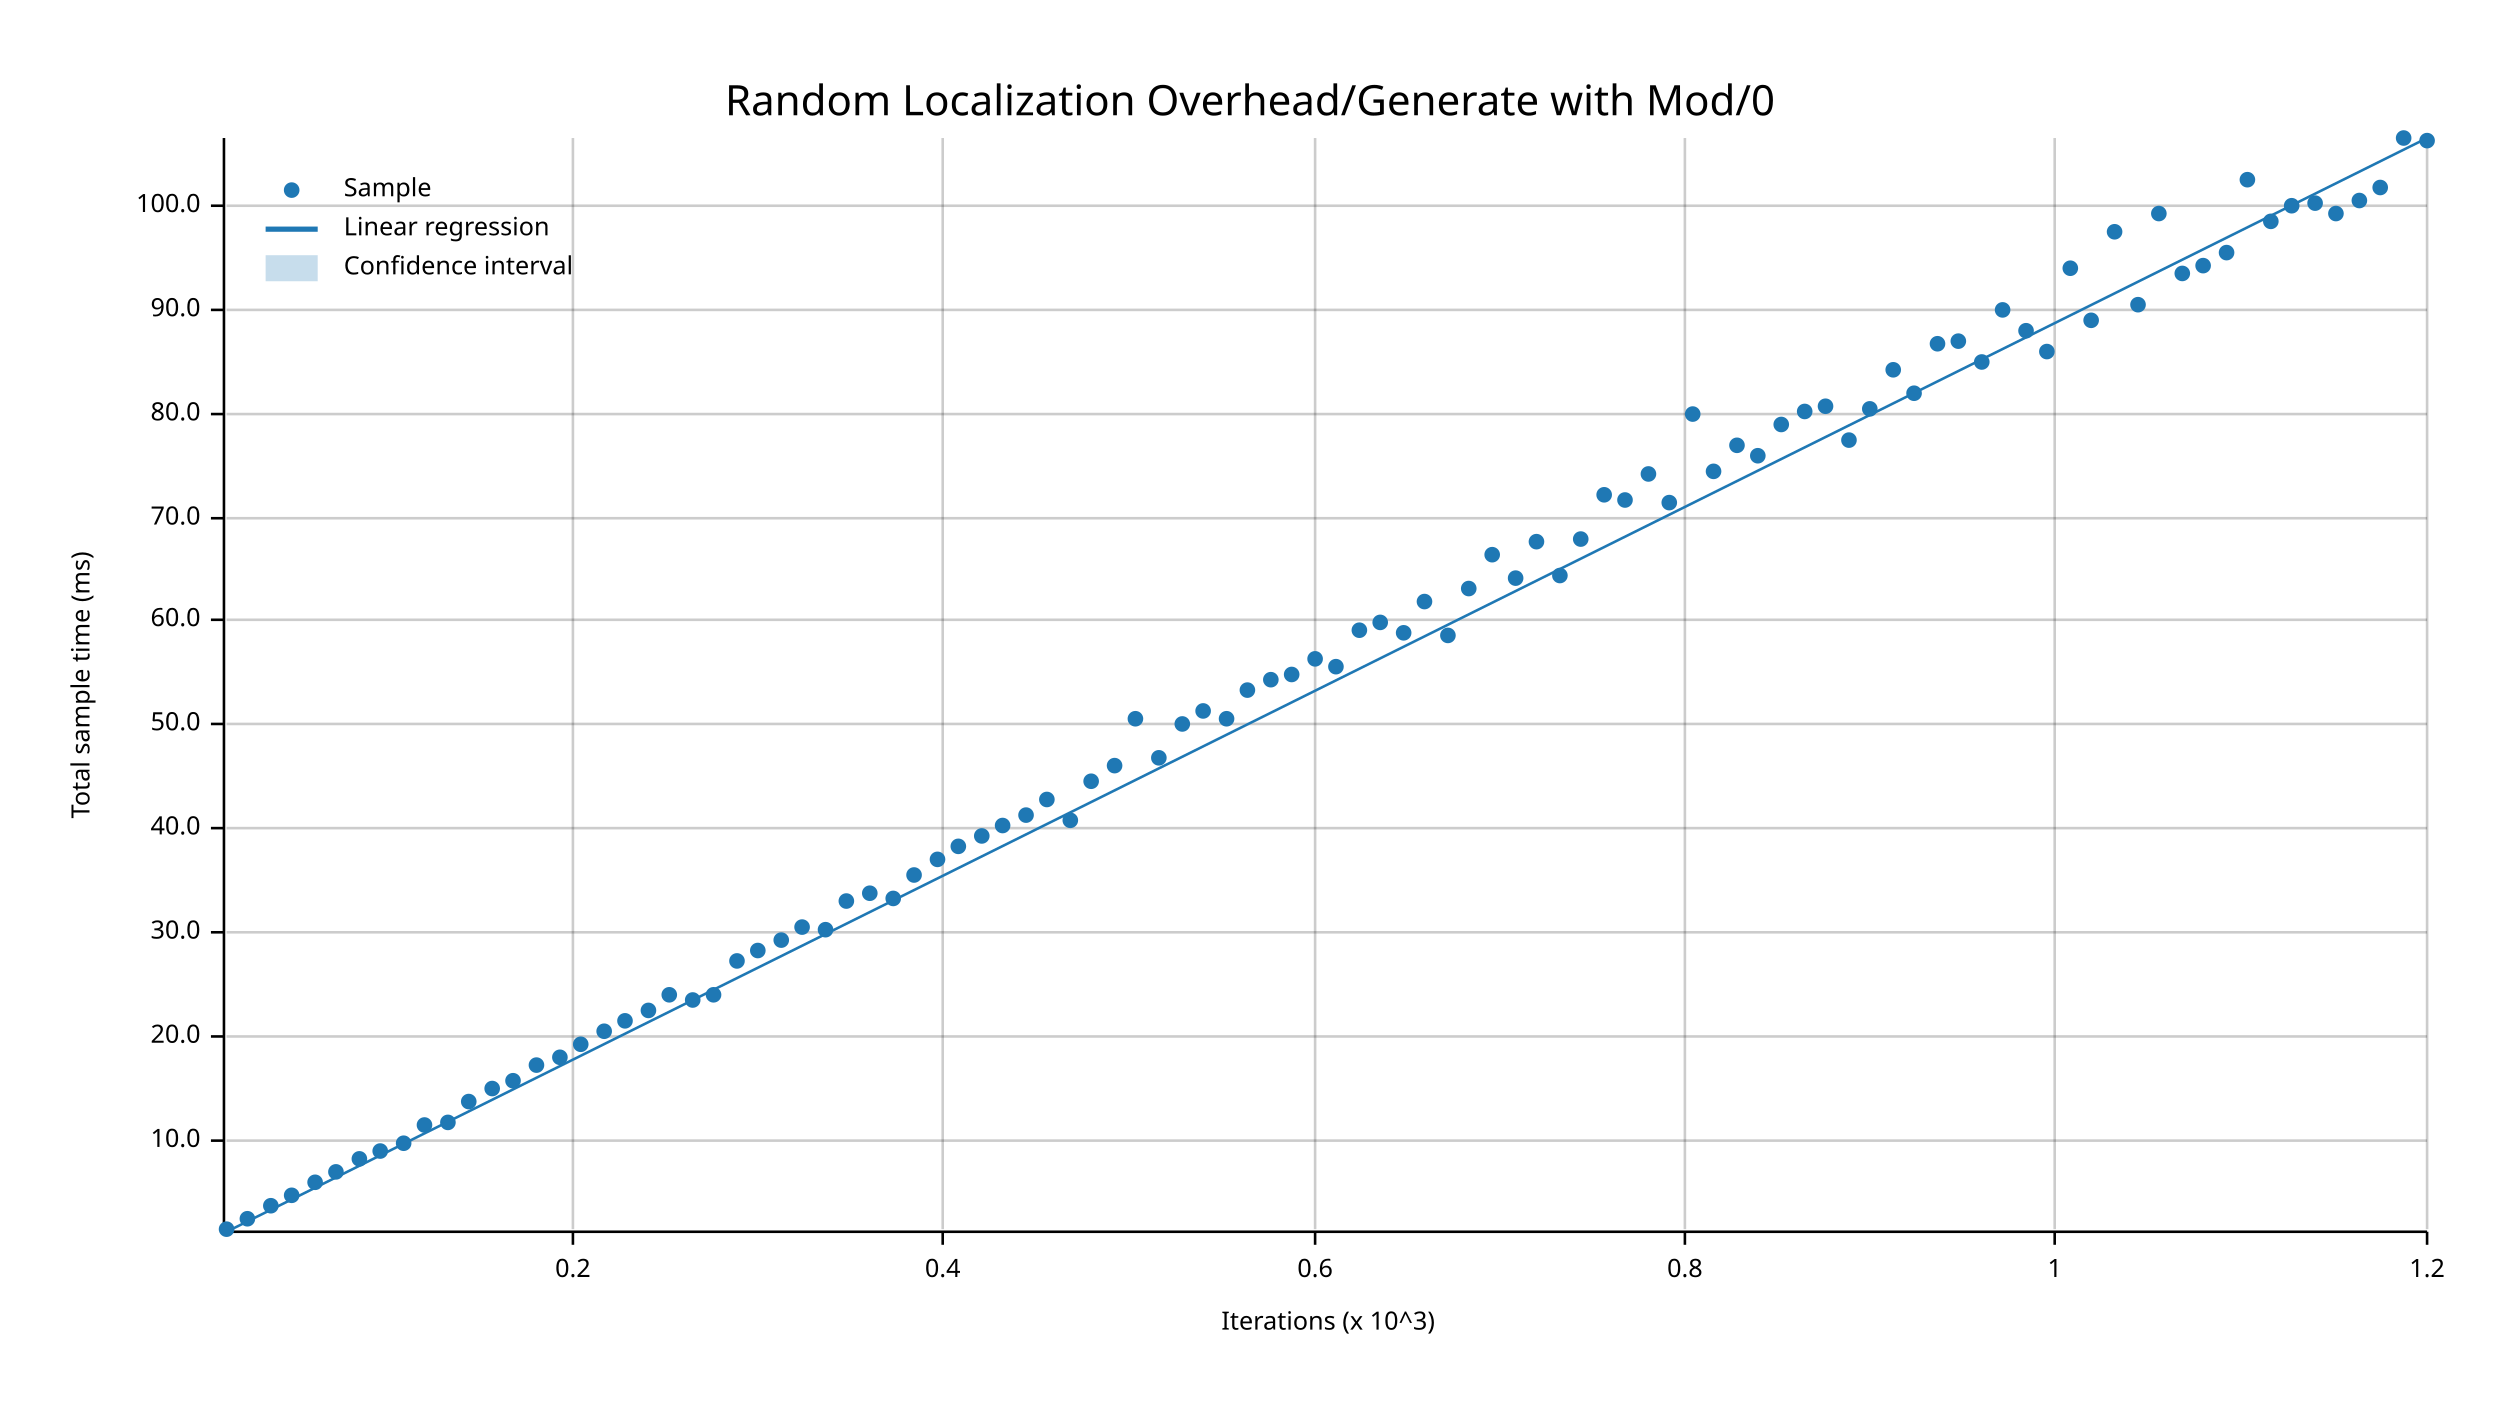
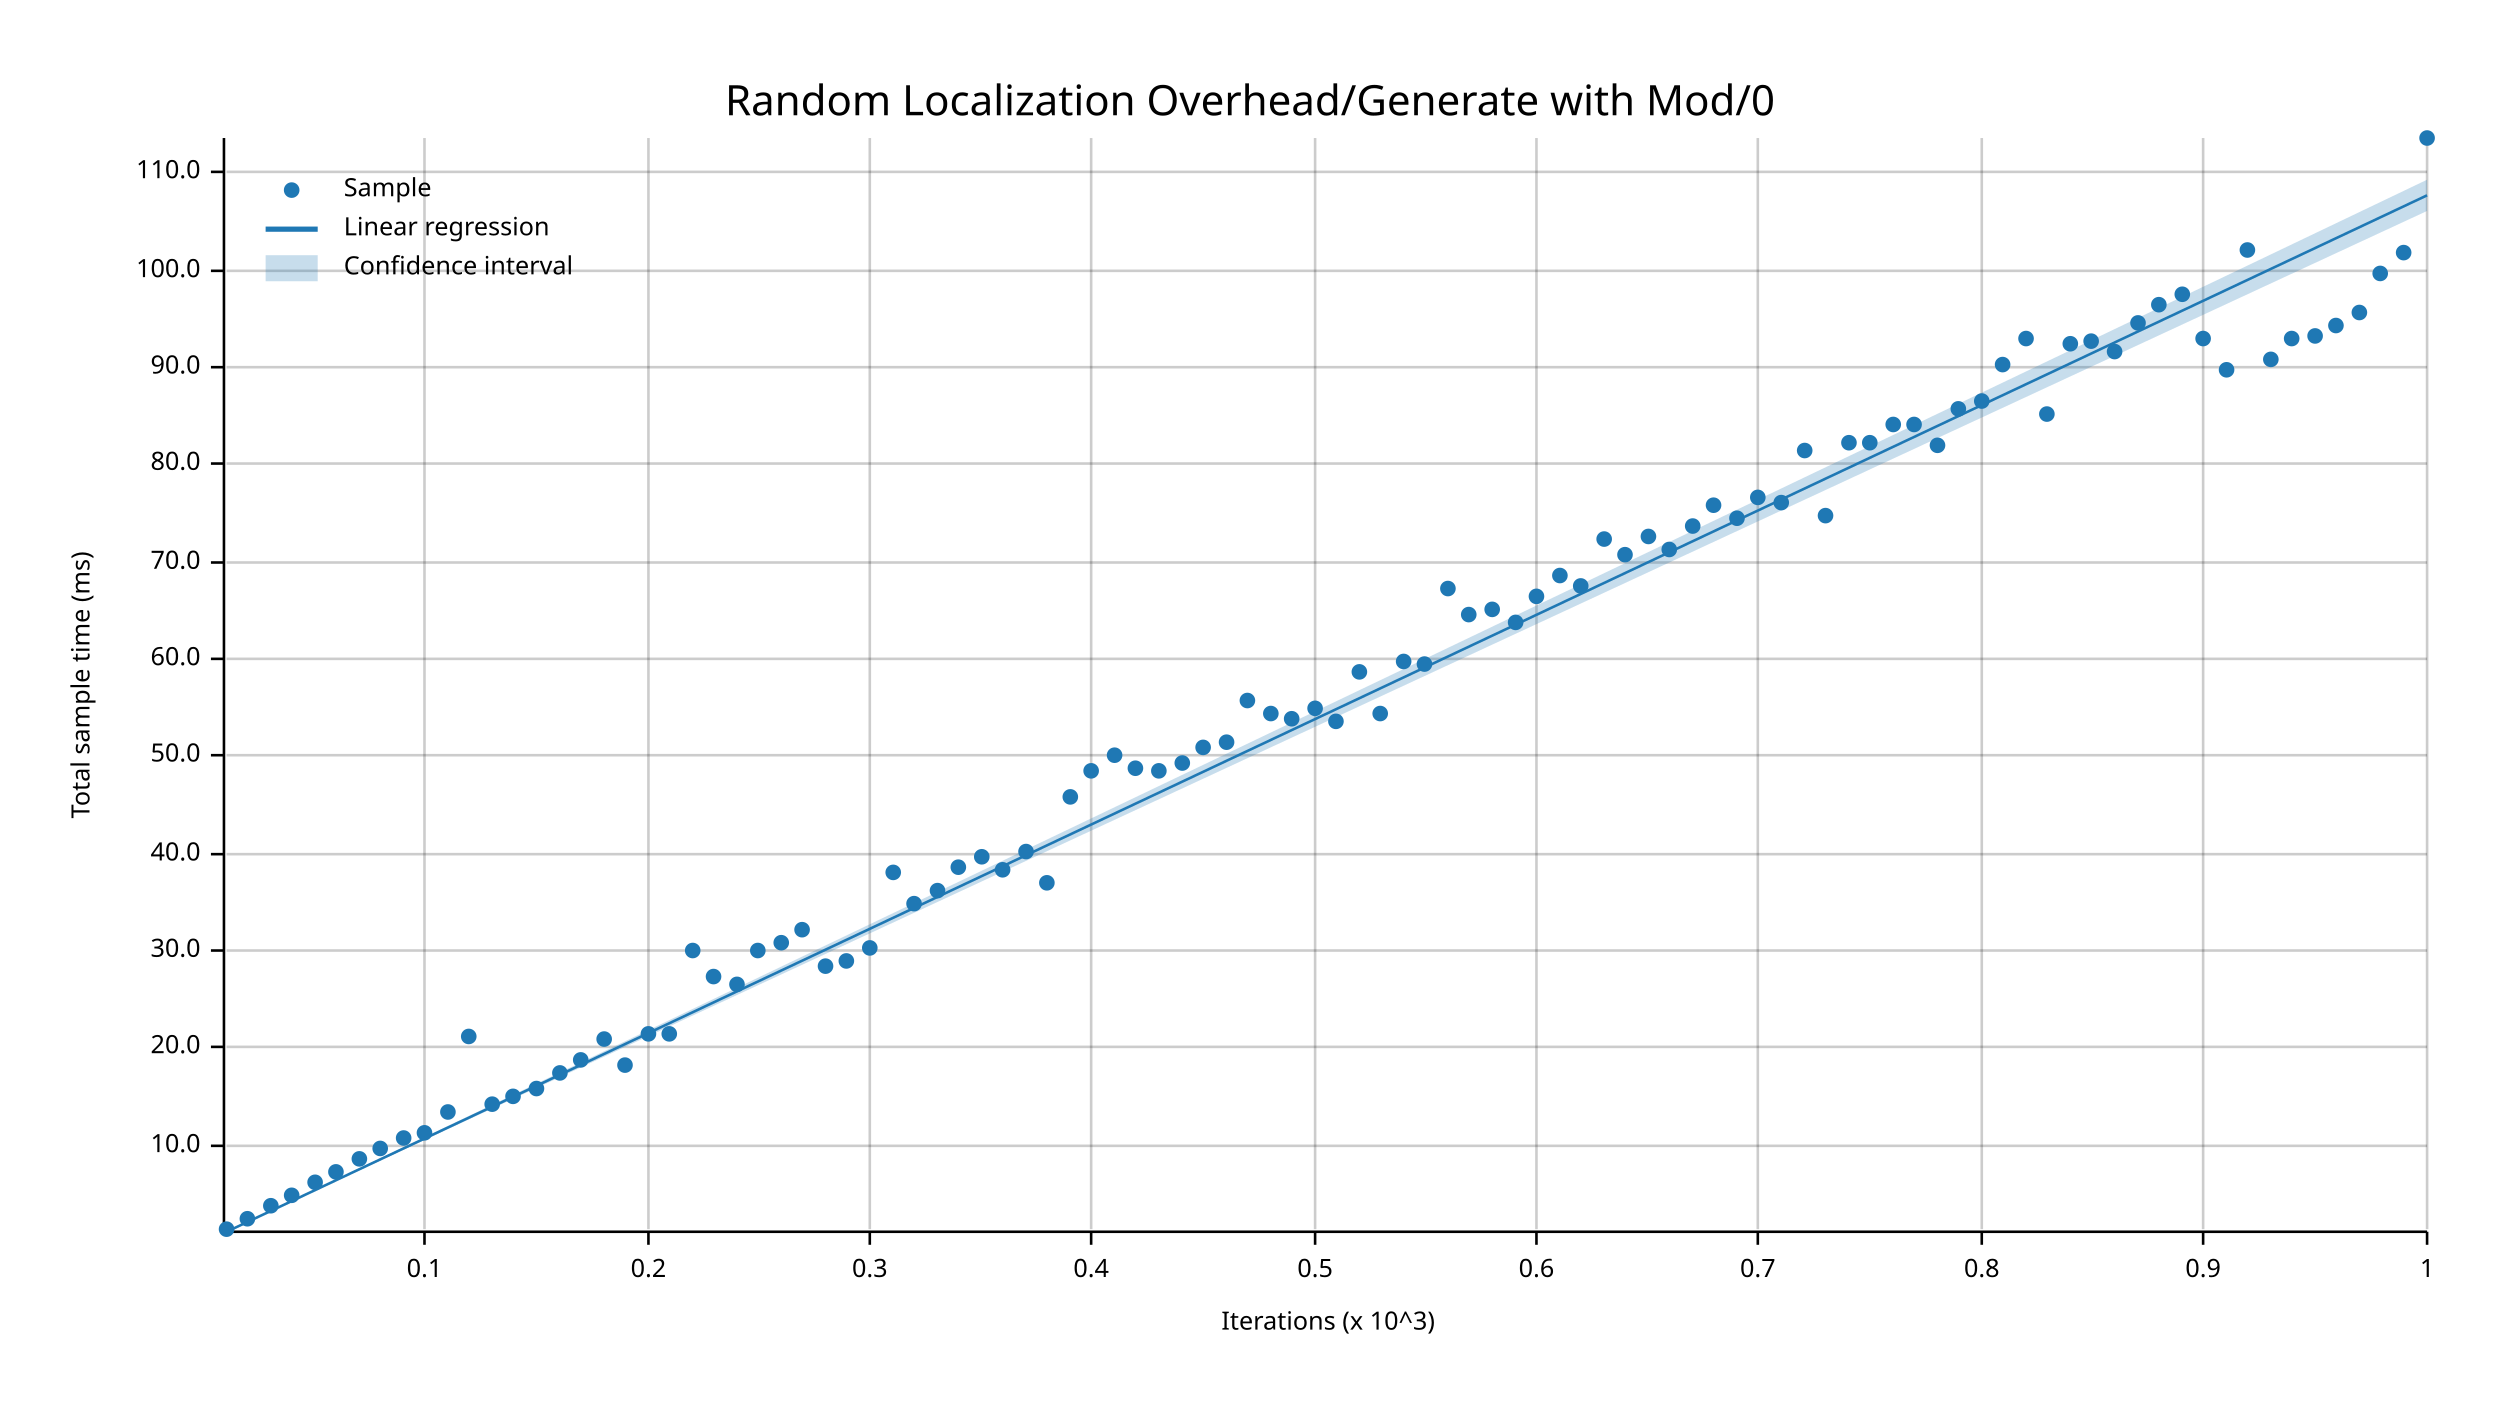
<svg xmlns="http://www.w3.org/2000/svg" width="960" height="540" viewBox="0 0 960 540">
  <text x="480" y="32" dy="0.76em" text-anchor="middle" font-family="sans-serif" font-size="16.129" opacity="1" fill="#000000">
Random Localization Overhead/Generate with Mod/0
</text>
  <text x="27" y="263" dy="0.76em" text-anchor="middle" font-family="sans-serif" font-size="9.677" opacity="1" fill="#000000" transform="rotate(270, 27, 263)">
Total sample time (ms)
</text>
  <text x="510" y="513" dy="-0.5ex" text-anchor="middle" font-family="sans-serif" font-size="9.677" opacity="1" fill="#000000">
Iterations (x 10^3)
</text>
-   <line opacity="0.2" stroke="#000000" stroke-width="1" x1="220" y1="472" x2="220" y2="53" />
-   <line opacity="0.2" stroke="#000000" stroke-width="1" x1="362" y1="472" x2="362" y2="53" />
+   <line opacity="0.2" stroke="#000000" stroke-width="1" x1="163" y1="472" x2="163" y2="53" />
+   <line opacity="0.2" stroke="#000000" stroke-width="1" x1="249" y1="472" x2="249" y2="53" />
+   <line opacity="0.2" stroke="#000000" stroke-width="1" x1="334" y1="472" x2="334" y2="53" />
+   <line opacity="0.2" stroke="#000000" stroke-width="1" x1="419" y1="472" x2="419" y2="53" />
  <line opacity="0.2" stroke="#000000" stroke-width="1" x1="505" y1="472" x2="505" y2="53" />
-   <line opacity="0.2" stroke="#000000" stroke-width="1" x1="647" y1="472" x2="647" y2="53" />
-   <line opacity="0.2" stroke="#000000" stroke-width="1" x1="789" y1="472" x2="789" y2="53" />
+   <line opacity="0.2" stroke="#000000" stroke-width="1" x1="590" y1="472" x2="590" y2="53" />
+   <line opacity="0.2" stroke="#000000" stroke-width="1" x1="675" y1="472" x2="675" y2="53" />
+   <line opacity="0.2" stroke="#000000" stroke-width="1" x1="761" y1="472" x2="761" y2="53" />
+   <line opacity="0.2" stroke="#000000" stroke-width="1" x1="846" y1="472" x2="846" y2="53" />
  <line opacity="0.2" stroke="#000000" stroke-width="1" x1="932" y1="472" x2="932" y2="53" />
-   <line opacity="0.2" stroke="#000000" stroke-width="1" x1="87" y1="438" x2="932" y2="438" />
-   <line opacity="0.2" stroke="#000000" stroke-width="1" x1="87" y1="398" x2="932" y2="398" />
-   <line opacity="0.2" stroke="#000000" stroke-width="1" x1="87" y1="358" x2="932" y2="358" />
-   <line opacity="0.2" stroke="#000000" stroke-width="1" x1="87" y1="318" x2="932" y2="318" />
-   <line opacity="0.2" stroke="#000000" stroke-width="1" x1="87" y1="278" x2="932" y2="278" />
-   <line opacity="0.2" stroke="#000000" stroke-width="1" x1="87" y1="238" x2="932" y2="238" />
-   <line opacity="0.2" stroke="#000000" stroke-width="1" x1="87" y1="199" x2="932" y2="199" />
-   <line opacity="0.2" stroke="#000000" stroke-width="1" x1="87" y1="159" x2="932" y2="159" />
-   <line opacity="0.2" stroke="#000000" stroke-width="1" x1="87" y1="119" x2="932" y2="119" />
-   <line opacity="0.2" stroke="#000000" stroke-width="1" x1="87" y1="79" x2="932" y2="79" />
+   <line opacity="0.2" stroke="#000000" stroke-width="1" x1="87" y1="440" x2="932" y2="440" />
+   <line opacity="0.2" stroke="#000000" stroke-width="1" x1="87" y1="402" x2="932" y2="402" />
+   <line opacity="0.2" stroke="#000000" stroke-width="1" x1="87" y1="365" x2="932" y2="365" />
+   <line opacity="0.2" stroke="#000000" stroke-width="1" x1="87" y1="328" x2="932" y2="328" />
+   <line opacity="0.2" stroke="#000000" stroke-width="1" x1="87" y1="290" x2="932" y2="290" />
+   <line opacity="0.2" stroke="#000000" stroke-width="1" x1="87" y1="253" x2="932" y2="253" />
+   <line opacity="0.2" stroke="#000000" stroke-width="1" x1="87" y1="216" x2="932" y2="216" />
+   <line opacity="0.2" stroke="#000000" stroke-width="1" x1="87" y1="178" x2="932" y2="178" />
+   <line opacity="0.2" stroke="#000000" stroke-width="1" x1="87" y1="141" x2="932" y2="141" />
+   <line opacity="0.2" stroke="#000000" stroke-width="1" x1="87" y1="104" x2="932" y2="104" />
+   <line opacity="0.2" stroke="#000000" stroke-width="1" x1="87" y1="66" x2="932" y2="66" />
  <polyline fill="none" opacity="1" stroke="#000000" stroke-width="1" points="86,53 86,472 " />
-   <text x="77" y="438" dy="0.5ex" text-anchor="end" font-family="sans-serif" font-size="9.677" opacity="1" fill="#000000">
+   <text x="77" y="440" dy="0.5ex" text-anchor="end" font-family="sans-serif" font-size="9.677" opacity="1" fill="#000000">
10.0
</text>
-   <polyline fill="none" opacity="1" stroke="#000000" stroke-width="1" points="81,438 86,438 " />
-   <text x="77" y="398" dy="0.5ex" text-anchor="end" font-family="sans-serif" font-size="9.677" opacity="1" fill="#000000">
+   <polyline fill="none" opacity="1" stroke="#000000" stroke-width="1" points="81,440 86,440 " />
+   <text x="77" y="402" dy="0.5ex" text-anchor="end" font-family="sans-serif" font-size="9.677" opacity="1" fill="#000000">
20.0
</text>
-   <polyline fill="none" opacity="1" stroke="#000000" stroke-width="1" points="81,398 86,398 " />
-   <text x="77" y="358" dy="0.5ex" text-anchor="end" font-family="sans-serif" font-size="9.677" opacity="1" fill="#000000">
+   <polyline fill="none" opacity="1" stroke="#000000" stroke-width="1" points="81,402 86,402 " />
+   <text x="77" y="365" dy="0.5ex" text-anchor="end" font-family="sans-serif" font-size="9.677" opacity="1" fill="#000000">
30.0
</text>
-   <polyline fill="none" opacity="1" stroke="#000000" stroke-width="1" points="81,358 86,358 " />
-   <text x="77" y="318" dy="0.5ex" text-anchor="end" font-family="sans-serif" font-size="9.677" opacity="1" fill="#000000">
+   <polyline fill="none" opacity="1" stroke="#000000" stroke-width="1" points="81,365 86,365 " />
+   <text x="77" y="328" dy="0.5ex" text-anchor="end" font-family="sans-serif" font-size="9.677" opacity="1" fill="#000000">
40.0
</text>
-   <polyline fill="none" opacity="1" stroke="#000000" stroke-width="1" points="81,318 86,318 " />
-   <text x="77" y="278" dy="0.5ex" text-anchor="end" font-family="sans-serif" font-size="9.677" opacity="1" fill="#000000">
+   <polyline fill="none" opacity="1" stroke="#000000" stroke-width="1" points="81,328 86,328 " />
+   <text x="77" y="290" dy="0.5ex" text-anchor="end" font-family="sans-serif" font-size="9.677" opacity="1" fill="#000000">
50.0
</text>
-   <polyline fill="none" opacity="1" stroke="#000000" stroke-width="1" points="81,278 86,278 " />
-   <text x="77" y="238" dy="0.5ex" text-anchor="end" font-family="sans-serif" font-size="9.677" opacity="1" fill="#000000">
+   <polyline fill="none" opacity="1" stroke="#000000" stroke-width="1" points="81,290 86,290 " />
+   <text x="77" y="253" dy="0.5ex" text-anchor="end" font-family="sans-serif" font-size="9.677" opacity="1" fill="#000000">
60.0
</text>
-   <polyline fill="none" opacity="1" stroke="#000000" stroke-width="1" points="81,238 86,238 " />
-   <text x="77" y="199" dy="0.5ex" text-anchor="end" font-family="sans-serif" font-size="9.677" opacity="1" fill="#000000">
+   <polyline fill="none" opacity="1" stroke="#000000" stroke-width="1" points="81,253 86,253 " />
+   <text x="77" y="216" dy="0.5ex" text-anchor="end" font-family="sans-serif" font-size="9.677" opacity="1" fill="#000000">
70.0
</text>
-   <polyline fill="none" opacity="1" stroke="#000000" stroke-width="1" points="81,199 86,199 " />
-   <text x="77" y="159" dy="0.5ex" text-anchor="end" font-family="sans-serif" font-size="9.677" opacity="1" fill="#000000">
+   <polyline fill="none" opacity="1" stroke="#000000" stroke-width="1" points="81,216 86,216 " />
+   <text x="77" y="178" dy="0.5ex" text-anchor="end" font-family="sans-serif" font-size="9.677" opacity="1" fill="#000000">
80.0
</text>
-   <polyline fill="none" opacity="1" stroke="#000000" stroke-width="1" points="81,159 86,159 " />
-   <text x="77" y="119" dy="0.5ex" text-anchor="end" font-family="sans-serif" font-size="9.677" opacity="1" fill="#000000">
+   <polyline fill="none" opacity="1" stroke="#000000" stroke-width="1" points="81,178 86,178 " />
+   <text x="77" y="141" dy="0.5ex" text-anchor="end" font-family="sans-serif" font-size="9.677" opacity="1" fill="#000000">
90.0
</text>
-   <polyline fill="none" opacity="1" stroke="#000000" stroke-width="1" points="81,119 86,119 " />
-   <text x="77" y="79" dy="0.5ex" text-anchor="end" font-family="sans-serif" font-size="9.677" opacity="1" fill="#000000">
+   <polyline fill="none" opacity="1" stroke="#000000" stroke-width="1" points="81,141 86,141 " />
+   <text x="77" y="104" dy="0.5ex" text-anchor="end" font-family="sans-serif" font-size="9.677" opacity="1" fill="#000000">
100.0
</text>
-   <polyline fill="none" opacity="1" stroke="#000000" stroke-width="1" points="81,79 86,79 " />
+   <polyline fill="none" opacity="1" stroke="#000000" stroke-width="1" points="81,104 86,104 " />
+   <text x="77" y="66" dy="0.5ex" text-anchor="end" font-family="sans-serif" font-size="9.677" opacity="1" fill="#000000">
+ 110.0
+ </text>
+   <polyline fill="none" opacity="1" stroke="#000000" stroke-width="1" points="81,66 86,66 " />
  <polyline fill="none" opacity="1" stroke="#000000" stroke-width="1" points="87,473 932,473 " />
-   <text x="220" y="483" dy="0.76em" text-anchor="middle" font-family="sans-serif" font-size="9.677" opacity="1" fill="#000000">
+   <text x="163" y="483" dy="0.76em" text-anchor="middle" font-family="sans-serif" font-size="9.677" opacity="1" fill="#000000">
+ 0.1
+ </text>
+   <polyline fill="none" opacity="1" stroke="#000000" stroke-width="1" points="163,473 163,478 " />
+   <text x="249" y="483" dy="0.76em" text-anchor="middle" font-family="sans-serif" font-size="9.677" opacity="1" fill="#000000">
0.2
</text>
-   <polyline fill="none" opacity="1" stroke="#000000" stroke-width="1" points="220,473 220,478 " />
-   <text x="362" y="483" dy="0.76em" text-anchor="middle" font-family="sans-serif" font-size="9.677" opacity="1" fill="#000000">
+   <polyline fill="none" opacity="1" stroke="#000000" stroke-width="1" points="249,473 249,478 " />
+   <text x="334" y="483" dy="0.76em" text-anchor="middle" font-family="sans-serif" font-size="9.677" opacity="1" fill="#000000">
+ 0.3
+ </text>
+   <polyline fill="none" opacity="1" stroke="#000000" stroke-width="1" points="334,473 334,478 " />
+   <text x="419" y="483" dy="0.76em" text-anchor="middle" font-family="sans-serif" font-size="9.677" opacity="1" fill="#000000">
0.4
</text>
-   <polyline fill="none" opacity="1" stroke="#000000" stroke-width="1" points="362,473 362,478 " />
+   <polyline fill="none" opacity="1" stroke="#000000" stroke-width="1" points="419,473 419,478 " />
  <text x="505" y="483" dy="0.76em" text-anchor="middle" font-family="sans-serif" font-size="9.677" opacity="1" fill="#000000">
+ 0.5
+ </text>
+   <polyline fill="none" opacity="1" stroke="#000000" stroke-width="1" points="505,473 505,478 " />
+   <text x="590" y="483" dy="0.76em" text-anchor="middle" font-family="sans-serif" font-size="9.677" opacity="1" fill="#000000">
0.6
</text>
-   <polyline fill="none" opacity="1" stroke="#000000" stroke-width="1" points="505,473 505,478 " />
-   <text x="647" y="483" dy="0.76em" text-anchor="middle" font-family="sans-serif" font-size="9.677" opacity="1" fill="#000000">
+   <polyline fill="none" opacity="1" stroke="#000000" stroke-width="1" points="590,473 590,478 " />
+   <text x="675" y="483" dy="0.76em" text-anchor="middle" font-family="sans-serif" font-size="9.677" opacity="1" fill="#000000">
+ 0.7
+ </text>
+   <polyline fill="none" opacity="1" stroke="#000000" stroke-width="1" points="675,473 675,478 " />
+   <text x="761" y="483" dy="0.76em" text-anchor="middle" font-family="sans-serif" font-size="9.677" opacity="1" fill="#000000">
0.8
</text>
-   <polyline fill="none" opacity="1" stroke="#000000" stroke-width="1" points="647,473 647,478 " />
-   <text x="789" y="483" dy="0.76em" text-anchor="middle" font-family="sans-serif" font-size="9.677" opacity="1" fill="#000000">
+   <polyline fill="none" opacity="1" stroke="#000000" stroke-width="1" points="761,473 761,478 " />
+   <text x="846" y="483" dy="0.76em" text-anchor="middle" font-family="sans-serif" font-size="9.677" opacity="1" fill="#000000">
+ 0.9
+ </text>
+   <polyline fill="none" opacity="1" stroke="#000000" stroke-width="1" points="846,473 846,478 " />
+   <text x="932" y="483" dy="0.76em" text-anchor="middle" font-family="sans-serif" font-size="9.677" opacity="1" fill="#000000">
1
- </text>
-   <polyline fill="none" opacity="1" stroke="#000000" stroke-width="1" points="789,473 789,478 " />
-   <text x="932" y="483" dy="0.76em" text-anchor="middle" font-family="sans-serif" font-size="9.677" opacity="1" fill="#000000">
- 1.2
</text>
  <polyline fill="none" opacity="1" stroke="#000000" stroke-width="1" points="932,473 932,478 " />
  <circle cx="87" cy="472" r="3" opacity="1" fill="#1F78B4" stroke="none" stroke-width="1" />
  <circle cx="95" cy="468" r="3" opacity="1" fill="#1F78B4" stroke="none" stroke-width="1" />
  <circle cx="104" cy="463" r="3" opacity="1" fill="#1F78B4" stroke="none" stroke-width="1" />
  <circle cx="112" cy="459" r="3" opacity="1" fill="#1F78B4" stroke="none" stroke-width="1" />
  <circle cx="121" cy="454" r="3" opacity="1" fill="#1F78B4" stroke="none" stroke-width="1" />
  <circle cx="129" cy="450" r="3" opacity="1" fill="#1F78B4" stroke="none" stroke-width="1" />
  <circle cx="138" cy="445" r="3" opacity="1" fill="#1F78B4" stroke="none" stroke-width="1" />
-   <circle cx="146" cy="442" r="3" opacity="1" fill="#1F78B4" stroke="none" stroke-width="1" />
-   <circle cx="155" cy="439" r="3" opacity="1" fill="#1F78B4" stroke="none" stroke-width="1" />
-   <circle cx="163" cy="432" r="3" opacity="1" fill="#1F78B4" stroke="none" stroke-width="1" />
-   <circle cx="172" cy="431" r="3" opacity="1" fill="#1F78B4" stroke="none" stroke-width="1" />
-   <circle cx="180" cy="423" r="3" opacity="1" fill="#1F78B4" stroke="none" stroke-width="1" />
-   <circle cx="189" cy="418" r="3" opacity="1" fill="#1F78B4" stroke="none" stroke-width="1" />
-   <circle cx="197" cy="415" r="3" opacity="1" fill="#1F78B4" stroke="none" stroke-width="1" />
-   <circle cx="206" cy="409" r="3" opacity="1" fill="#1F78B4" stroke="none" stroke-width="1" />
-   <circle cx="215" cy="406" r="3" opacity="1" fill="#1F78B4" stroke="none" stroke-width="1" />
-   <circle cx="223" cy="401" r="3" opacity="1" fill="#1F78B4" stroke="none" stroke-width="1" />
-   <circle cx="232" cy="396" r="3" opacity="1" fill="#1F78B4" stroke="none" stroke-width="1" />
-   <circle cx="240" cy="392" r="3" opacity="1" fill="#1F78B4" stroke="none" stroke-width="1" />
-   <circle cx="249" cy="388" r="3" opacity="1" fill="#1F78B4" stroke="none" stroke-width="1" />
-   <circle cx="257" cy="382" r="3" opacity="1" fill="#1F78B4" stroke="none" stroke-width="1" />
-   <circle cx="266" cy="384" r="3" opacity="1" fill="#1F78B4" stroke="none" stroke-width="1" />
-   <circle cx="274" cy="382" r="3" opacity="1" fill="#1F78B4" stroke="none" stroke-width="1" />
-   <circle cx="283" cy="369" r="3" opacity="1" fill="#1F78B4" stroke="none" stroke-width="1" />
+   <circle cx="146" cy="441" r="3" opacity="1" fill="#1F78B4" stroke="none" stroke-width="1" />
+   <circle cx="155" cy="437" r="3" opacity="1" fill="#1F78B4" stroke="none" stroke-width="1" />
+   <circle cx="163" cy="435" r="3" opacity="1" fill="#1F78B4" stroke="none" stroke-width="1" />
+   <circle cx="172" cy="427" r="3" opacity="1" fill="#1F78B4" stroke="none" stroke-width="1" />
+   <circle cx="180" cy="398" r="3" opacity="1" fill="#1F78B4" stroke="none" stroke-width="1" />
+   <circle cx="189" cy="424" r="3" opacity="1" fill="#1F78B4" stroke="none" stroke-width="1" />
+   <circle cx="197" cy="421" r="3" opacity="1" fill="#1F78B4" stroke="none" stroke-width="1" />
+   <circle cx="206" cy="418" r="3" opacity="1" fill="#1F78B4" stroke="none" stroke-width="1" />
+   <circle cx="215" cy="412" r="3" opacity="1" fill="#1F78B4" stroke="none" stroke-width="1" />
+   <circle cx="223" cy="407" r="3" opacity="1" fill="#1F78B4" stroke="none" stroke-width="1" />
+   <circle cx="232" cy="399" r="3" opacity="1" fill="#1F78B4" stroke="none" stroke-width="1" />
+   <circle cx="240" cy="409" r="3" opacity="1" fill="#1F78B4" stroke="none" stroke-width="1" />
+   <circle cx="249" cy="397" r="3" opacity="1" fill="#1F78B4" stroke="none" stroke-width="1" />
+   <circle cx="257" cy="397" r="3" opacity="1" fill="#1F78B4" stroke="none" stroke-width="1" />
+   <circle cx="266" cy="365" r="3" opacity="1" fill="#1F78B4" stroke="none" stroke-width="1" />
+   <circle cx="274" cy="375" r="3" opacity="1" fill="#1F78B4" stroke="none" stroke-width="1" />
+   <circle cx="283" cy="378" r="3" opacity="1" fill="#1F78B4" stroke="none" stroke-width="1" />
  <circle cx="291" cy="365" r="3" opacity="1" fill="#1F78B4" stroke="none" stroke-width="1" />
-   <circle cx="300" cy="361" r="3" opacity="1" fill="#1F78B4" stroke="none" stroke-width="1" />
-   <circle cx="308" cy="356" r="3" opacity="1" fill="#1F78B4" stroke="none" stroke-width="1" />
-   <circle cx="317" cy="357" r="3" opacity="1" fill="#1F78B4" stroke="none" stroke-width="1" />
-   <circle cx="325" cy="346" r="3" opacity="1" fill="#1F78B4" stroke="none" stroke-width="1" />
-   <circle cx="334" cy="343" r="3" opacity="1" fill="#1F78B4" stroke="none" stroke-width="1" />
-   <circle cx="343" cy="345" r="3" opacity="1" fill="#1F78B4" stroke="none" stroke-width="1" />
-   <circle cx="351" cy="336" r="3" opacity="1" fill="#1F78B4" stroke="none" stroke-width="1" />
-   <circle cx="360" cy="330" r="3" opacity="1" fill="#1F78B4" stroke="none" stroke-width="1" />
-   <circle cx="368" cy="325" r="3" opacity="1" fill="#1F78B4" stroke="none" stroke-width="1" />
-   <circle cx="377" cy="321" r="3" opacity="1" fill="#1F78B4" stroke="none" stroke-width="1" />
-   <circle cx="385" cy="317" r="3" opacity="1" fill="#1F78B4" stroke="none" stroke-width="1" />
-   <circle cx="394" cy="313" r="3" opacity="1" fill="#1F78B4" stroke="none" stroke-width="1" />
-   <circle cx="402" cy="307" r="3" opacity="1" fill="#1F78B4" stroke="none" stroke-width="1" />
-   <circle cx="411" cy="315" r="3" opacity="1" fill="#1F78B4" stroke="none" stroke-width="1" />
-   <circle cx="419" cy="300" r="3" opacity="1" fill="#1F78B4" stroke="none" stroke-width="1" />
-   <circle cx="428" cy="294" r="3" opacity="1" fill="#1F78B4" stroke="none" stroke-width="1" />
-   <circle cx="436" cy="276" r="3" opacity="1" fill="#1F78B4" stroke="none" stroke-width="1" />
-   <circle cx="445" cy="291" r="3" opacity="1" fill="#1F78B4" stroke="none" stroke-width="1" />
-   <circle cx="454" cy="278" r="3" opacity="1" fill="#1F78B4" stroke="none" stroke-width="1" />
-   <circle cx="462" cy="273" r="3" opacity="1" fill="#1F78B4" stroke="none" stroke-width="1" />
-   <circle cx="471" cy="276" r="3" opacity="1" fill="#1F78B4" stroke="none" stroke-width="1" />
-   <circle cx="479" cy="265" r="3" opacity="1" fill="#1F78B4" stroke="none" stroke-width="1" />
-   <circle cx="488" cy="261" r="3" opacity="1" fill="#1F78B4" stroke="none" stroke-width="1" />
-   <circle cx="496" cy="259" r="3" opacity="1" fill="#1F78B4" stroke="none" stroke-width="1" />
-   <circle cx="505" cy="253" r="3" opacity="1" fill="#1F78B4" stroke="none" stroke-width="1" />
-   <circle cx="513" cy="256" r="3" opacity="1" fill="#1F78B4" stroke="none" stroke-width="1" />
-   <circle cx="522" cy="242" r="3" opacity="1" fill="#1F78B4" stroke="none" stroke-width="1" />
-   <circle cx="530" cy="239" r="3" opacity="1" fill="#1F78B4" stroke="none" stroke-width="1" />
-   <circle cx="539" cy="243" r="3" opacity="1" fill="#1F78B4" stroke="none" stroke-width="1" />
-   <circle cx="547" cy="231" r="3" opacity="1" fill="#1F78B4" stroke="none" stroke-width="1" />
-   <circle cx="556" cy="244" r="3" opacity="1" fill="#1F78B4" stroke="none" stroke-width="1" />
-   <circle cx="564" cy="226" r="3" opacity="1" fill="#1F78B4" stroke="none" stroke-width="1" />
-   <circle cx="573" cy="213" r="3" opacity="1" fill="#1F78B4" stroke="none" stroke-width="1" />
-   <circle cx="582" cy="222" r="3" opacity="1" fill="#1F78B4" stroke="none" stroke-width="1" />
-   <circle cx="590" cy="208" r="3" opacity="1" fill="#1F78B4" stroke="none" stroke-width="1" />
+   <circle cx="300" cy="362" r="3" opacity="1" fill="#1F78B4" stroke="none" stroke-width="1" />
+   <circle cx="308" cy="357" r="3" opacity="1" fill="#1F78B4" stroke="none" stroke-width="1" />
+   <circle cx="317" cy="371" r="3" opacity="1" fill="#1F78B4" stroke="none" stroke-width="1" />
+   <circle cx="325" cy="369" r="3" opacity="1" fill="#1F78B4" stroke="none" stroke-width="1" />
+   <circle cx="334" cy="364" r="3" opacity="1" fill="#1F78B4" stroke="none" stroke-width="1" />
+   <circle cx="343" cy="335" r="3" opacity="1" fill="#1F78B4" stroke="none" stroke-width="1" />
+   <circle cx="351" cy="347" r="3" opacity="1" fill="#1F78B4" stroke="none" stroke-width="1" />
+   <circle cx="360" cy="342" r="3" opacity="1" fill="#1F78B4" stroke="none" stroke-width="1" />
+   <circle cx="368" cy="333" r="3" opacity="1" fill="#1F78B4" stroke="none" stroke-width="1" />
+   <circle cx="377" cy="329" r="3" opacity="1" fill="#1F78B4" stroke="none" stroke-width="1" />
+   <circle cx="385" cy="334" r="3" opacity="1" fill="#1F78B4" stroke="none" stroke-width="1" />
+   <circle cx="394" cy="327" r="3" opacity="1" fill="#1F78B4" stroke="none" stroke-width="1" />
+   <circle cx="402" cy="339" r="3" opacity="1" fill="#1F78B4" stroke="none" stroke-width="1" />
+   <circle cx="411" cy="306" r="3" opacity="1" fill="#1F78B4" stroke="none" stroke-width="1" />
+   <circle cx="419" cy="296" r="3" opacity="1" fill="#1F78B4" stroke="none" stroke-width="1" />
+   <circle cx="428" cy="290" r="3" opacity="1" fill="#1F78B4" stroke="none" stroke-width="1" />
+   <circle cx="436" cy="295" r="3" opacity="1" fill="#1F78B4" stroke="none" stroke-width="1" />
+   <circle cx="445" cy="296" r="3" opacity="1" fill="#1F78B4" stroke="none" stroke-width="1" />
+   <circle cx="454" cy="293" r="3" opacity="1" fill="#1F78B4" stroke="none" stroke-width="1" />
+   <circle cx="462" cy="287" r="3" opacity="1" fill="#1F78B4" stroke="none" stroke-width="1" />
+   <circle cx="471" cy="285" r="3" opacity="1" fill="#1F78B4" stroke="none" stroke-width="1" />
+   <circle cx="479" cy="269" r="3" opacity="1" fill="#1F78B4" stroke="none" stroke-width="1" />
+   <circle cx="488" cy="274" r="3" opacity="1" fill="#1F78B4" stroke="none" stroke-width="1" />
+   <circle cx="496" cy="276" r="3" opacity="1" fill="#1F78B4" stroke="none" stroke-width="1" />
+   <circle cx="505" cy="272" r="3" opacity="1" fill="#1F78B4" stroke="none" stroke-width="1" />
+   <circle cx="513" cy="277" r="3" opacity="1" fill="#1F78B4" stroke="none" stroke-width="1" />
+   <circle cx="522" cy="258" r="3" opacity="1" fill="#1F78B4" stroke="none" stroke-width="1" />
+   <circle cx="530" cy="274" r="3" opacity="1" fill="#1F78B4" stroke="none" stroke-width="1" />
+   <circle cx="539" cy="254" r="3" opacity="1" fill="#1F78B4" stroke="none" stroke-width="1" />
+   <circle cx="547" cy="255" r="3" opacity="1" fill="#1F78B4" stroke="none" stroke-width="1" />
+   <circle cx="556" cy="226" r="3" opacity="1" fill="#1F78B4" stroke="none" stroke-width="1" />
+   <circle cx="564" cy="236" r="3" opacity="1" fill="#1F78B4" stroke="none" stroke-width="1" />
+   <circle cx="573" cy="234" r="3" opacity="1" fill="#1F78B4" stroke="none" stroke-width="1" />
+   <circle cx="582" cy="239" r="3" opacity="1" fill="#1F78B4" stroke="none" stroke-width="1" />
+   <circle cx="590" cy="229" r="3" opacity="1" fill="#1F78B4" stroke="none" stroke-width="1" />
  <circle cx="599" cy="221" r="3" opacity="1" fill="#1F78B4" stroke="none" stroke-width="1" />
-   <circle cx="607" cy="207" r="3" opacity="1" fill="#1F78B4" stroke="none" stroke-width="1" />
-   <circle cx="616" cy="190" r="3" opacity="1" fill="#1F78B4" stroke="none" stroke-width="1" />
-   <circle cx="624" cy="192" r="3" opacity="1" fill="#1F78B4" stroke="none" stroke-width="1" />
-   <circle cx="633" cy="182" r="3" opacity="1" fill="#1F78B4" stroke="none" stroke-width="1" />
-   <circle cx="641" cy="193" r="3" opacity="1" fill="#1F78B4" stroke="none" stroke-width="1" />
-   <circle cx="650" cy="159" r="3" opacity="1" fill="#1F78B4" stroke="none" stroke-width="1" />
-   <circle cx="658" cy="181" r="3" opacity="1" fill="#1F78B4" stroke="none" stroke-width="1" />
-   <circle cx="667" cy="171" r="3" opacity="1" fill="#1F78B4" stroke="none" stroke-width="1" />
-   <circle cx="675" cy="175" r="3" opacity="1" fill="#1F78B4" stroke="none" stroke-width="1" />
-   <circle cx="684" cy="163" r="3" opacity="1" fill="#1F78B4" stroke="none" stroke-width="1" />
-   <circle cx="693" cy="158" r="3" opacity="1" fill="#1F78B4" stroke="none" stroke-width="1" />
-   <circle cx="701" cy="156" r="3" opacity="1" fill="#1F78B4" stroke="none" stroke-width="1" />
-   <circle cx="710" cy="169" r="3" opacity="1" fill="#1F78B4" stroke="none" stroke-width="1" />
-   <circle cx="718" cy="157" r="3" opacity="1" fill="#1F78B4" stroke="none" stroke-width="1" />
-   <circle cx="727" cy="142" r="3" opacity="1" fill="#1F78B4" stroke="none" stroke-width="1" />
-   <circle cx="735" cy="151" r="3" opacity="1" fill="#1F78B4" stroke="none" stroke-width="1" />
-   <circle cx="744" cy="132" r="3" opacity="1" fill="#1F78B4" stroke="none" stroke-width="1" />
-   <circle cx="752" cy="131" r="3" opacity="1" fill="#1F78B4" stroke="none" stroke-width="1" />
-   <circle cx="761" cy="139" r="3" opacity="1" fill="#1F78B4" stroke="none" stroke-width="1" />
-   <circle cx="769" cy="119" r="3" opacity="1" fill="#1F78B4" stroke="none" stroke-width="1" />
-   <circle cx="778" cy="127" r="3" opacity="1" fill="#1F78B4" stroke="none" stroke-width="1" />
-   <circle cx="786" cy="135" r="3" opacity="1" fill="#1F78B4" stroke="none" stroke-width="1" />
-   <circle cx="795" cy="103" r="3" opacity="1" fill="#1F78B4" stroke="none" stroke-width="1" />
-   <circle cx="803" cy="123" r="3" opacity="1" fill="#1F78B4" stroke="none" stroke-width="1" />
-   <circle cx="812" cy="89" r="3" opacity="1" fill="#1F78B4" stroke="none" stroke-width="1" />
-   <circle cx="821" cy="117" r="3" opacity="1" fill="#1F78B4" stroke="none" stroke-width="1" />
-   <circle cx="829" cy="82" r="3" opacity="1" fill="#1F78B4" stroke="none" stroke-width="1" />
-   <circle cx="838" cy="105" r="3" opacity="1" fill="#1F78B4" stroke="none" stroke-width="1" />
-   <circle cx="846" cy="102" r="3" opacity="1" fill="#1F78B4" stroke="none" stroke-width="1" />
-   <circle cx="855" cy="97" r="3" opacity="1" fill="#1F78B4" stroke="none" stroke-width="1" />
-   <circle cx="863" cy="69" r="3" opacity="1" fill="#1F78B4" stroke="none" stroke-width="1" />
-   <circle cx="872" cy="85" r="3" opacity="1" fill="#1F78B4" stroke="none" stroke-width="1" />
-   <circle cx="880" cy="79" r="3" opacity="1" fill="#1F78B4" stroke="none" stroke-width="1" />
-   <circle cx="889" cy="78" r="3" opacity="1" fill="#1F78B4" stroke="none" stroke-width="1" />
-   <circle cx="897" cy="82" r="3" opacity="1" fill="#1F78B4" stroke="none" stroke-width="1" />
-   <circle cx="906" cy="77" r="3" opacity="1" fill="#1F78B4" stroke="none" stroke-width="1" />
-   <circle cx="914" cy="72" r="3" opacity="1" fill="#1F78B4" stroke="none" stroke-width="1" />
-   <circle cx="923" cy="53" r="3" opacity="1" fill="#1F78B4" stroke="none" stroke-width="1" />
-   <circle cx="932" cy="54" r="3" opacity="1" fill="#1F78B4" stroke="none" stroke-width="1" />
-   <polyline fill="none" opacity="1" stroke="#1F78B4" stroke-width="1" points="87,473 932,53 " />
-   <polygon opacity="0.25" fill="#1F78B4" points="87,473 932,53 932,53 " />
+   <circle cx="607" cy="225" r="3" opacity="1" fill="#1F78B4" stroke="none" stroke-width="1" />
+   <circle cx="616" cy="207" r="3" opacity="1" fill="#1F78B4" stroke="none" stroke-width="1" />
+   <circle cx="624" cy="213" r="3" opacity="1" fill="#1F78B4" stroke="none" stroke-width="1" />
+   <circle cx="633" cy="206" r="3" opacity="1" fill="#1F78B4" stroke="none" stroke-width="1" />
+   <circle cx="641" cy="211" r="3" opacity="1" fill="#1F78B4" stroke="none" stroke-width="1" />
+   <circle cx="650" cy="202" r="3" opacity="1" fill="#1F78B4" stroke="none" stroke-width="1" />
+   <circle cx="658" cy="194" r="3" opacity="1" fill="#1F78B4" stroke="none" stroke-width="1" />
+   <circle cx="667" cy="199" r="3" opacity="1" fill="#1F78B4" stroke="none" stroke-width="1" />
+   <circle cx="675" cy="191" r="3" opacity="1" fill="#1F78B4" stroke="none" stroke-width="1" />
+   <circle cx="684" cy="193" r="3" opacity="1" fill="#1F78B4" stroke="none" stroke-width="1" />
+   <circle cx="693" cy="173" r="3" opacity="1" fill="#1F78B4" stroke="none" stroke-width="1" />
+   <circle cx="701" cy="198" r="3" opacity="1" fill="#1F78B4" stroke="none" stroke-width="1" />
+   <circle cx="710" cy="170" r="3" opacity="1" fill="#1F78B4" stroke="none" stroke-width="1" />
+   <circle cx="718" cy="170" r="3" opacity="1" fill="#1F78B4" stroke="none" stroke-width="1" />
+   <circle cx="727" cy="163" r="3" opacity="1" fill="#1F78B4" stroke="none" stroke-width="1" />
+   <circle cx="735" cy="163" r="3" opacity="1" fill="#1F78B4" stroke="none" stroke-width="1" />
+   <circle cx="744" cy="171" r="3" opacity="1" fill="#1F78B4" stroke="none" stroke-width="1" />
+   <circle cx="752" cy="157" r="3" opacity="1" fill="#1F78B4" stroke="none" stroke-width="1" />
+   <circle cx="761" cy="154" r="3" opacity="1" fill="#1F78B4" stroke="none" stroke-width="1" />
+   <circle cx="769" cy="140" r="3" opacity="1" fill="#1F78B4" stroke="none" stroke-width="1" />
+   <circle cx="778" cy="130" r="3" opacity="1" fill="#1F78B4" stroke="none" stroke-width="1" />
+   <circle cx="786" cy="159" r="3" opacity="1" fill="#1F78B4" stroke="none" stroke-width="1" />
+   <circle cx="795" cy="132" r="3" opacity="1" fill="#1F78B4" stroke="none" stroke-width="1" />
+   <circle cx="803" cy="131" r="3" opacity="1" fill="#1F78B4" stroke="none" stroke-width="1" />
+   <circle cx="812" cy="135" r="3" opacity="1" fill="#1F78B4" stroke="none" stroke-width="1" />
+   <circle cx="821" cy="124" r="3" opacity="1" fill="#1F78B4" stroke="none" stroke-width="1" />
+   <circle cx="829" cy="117" r="3" opacity="1" fill="#1F78B4" stroke="none" stroke-width="1" />
+   <circle cx="838" cy="113" r="3" opacity="1" fill="#1F78B4" stroke="none" stroke-width="1" />
+   <circle cx="846" cy="130" r="3" opacity="1" fill="#1F78B4" stroke="none" stroke-width="1" />
+   <circle cx="855" cy="142" r="3" opacity="1" fill="#1F78B4" stroke="none" stroke-width="1" />
+   <circle cx="863" cy="96" r="3" opacity="1" fill="#1F78B4" stroke="none" stroke-width="1" />
+   <circle cx="872" cy="138" r="3" opacity="1" fill="#1F78B4" stroke="none" stroke-width="1" />
+   <circle cx="880" cy="130" r="3" opacity="1" fill="#1F78B4" stroke="none" stroke-width="1" />
+   <circle cx="889" cy="129" r="3" opacity="1" fill="#1F78B4" stroke="none" stroke-width="1" />
+   <circle cx="897" cy="125" r="3" opacity="1" fill="#1F78B4" stroke="none" stroke-width="1" />
+   <circle cx="906" cy="120" r="3" opacity="1" fill="#1F78B4" stroke="none" stroke-width="1" />
+   <circle cx="914" cy="105" r="3" opacity="1" fill="#1F78B4" stroke="none" stroke-width="1" />
+   <circle cx="923" cy="97" r="3" opacity="1" fill="#1F78B4" stroke="none" stroke-width="1" />
+   <circle cx="932" cy="53" r="3" opacity="1" fill="#1F78B4" stroke="none" stroke-width="1" />
+   <polyline fill="none" opacity="1" stroke="#1F78B4" stroke-width="1" points="87,473 932,75 " />
+   <polygon opacity="0.25" fill="#1F78B4" points="87,473 932,81 932,69 " />
  <text x="132" y="68" dy="0.76em" text-anchor="start" font-family="sans-serif" font-size="9.677" opacity="1" fill="#000000">
Sample
</text>
  <text x="132" y="83" dy="0.76em" text-anchor="start" font-family="sans-serif" font-size="9.677" opacity="1" fill="#000000">
Linear regression
</text>
  <text x="132" y="98" dy="0.76em" text-anchor="start" font-family="sans-serif" font-size="9.677" opacity="1" fill="#000000">
Confidence interval
</text>
  <circle cx="112" cy="73" r="3" opacity="1" fill="#1F78B4" stroke="none" stroke-width="1" />
  <polyline fill="none" opacity="1" stroke="#1F78B4" stroke-width="2" points="102,88 122,88 " />
  <rect x="102" y="98" width="20" height="10" opacity="0.25" fill="#1F78B4" stroke="none" />
</svg>
